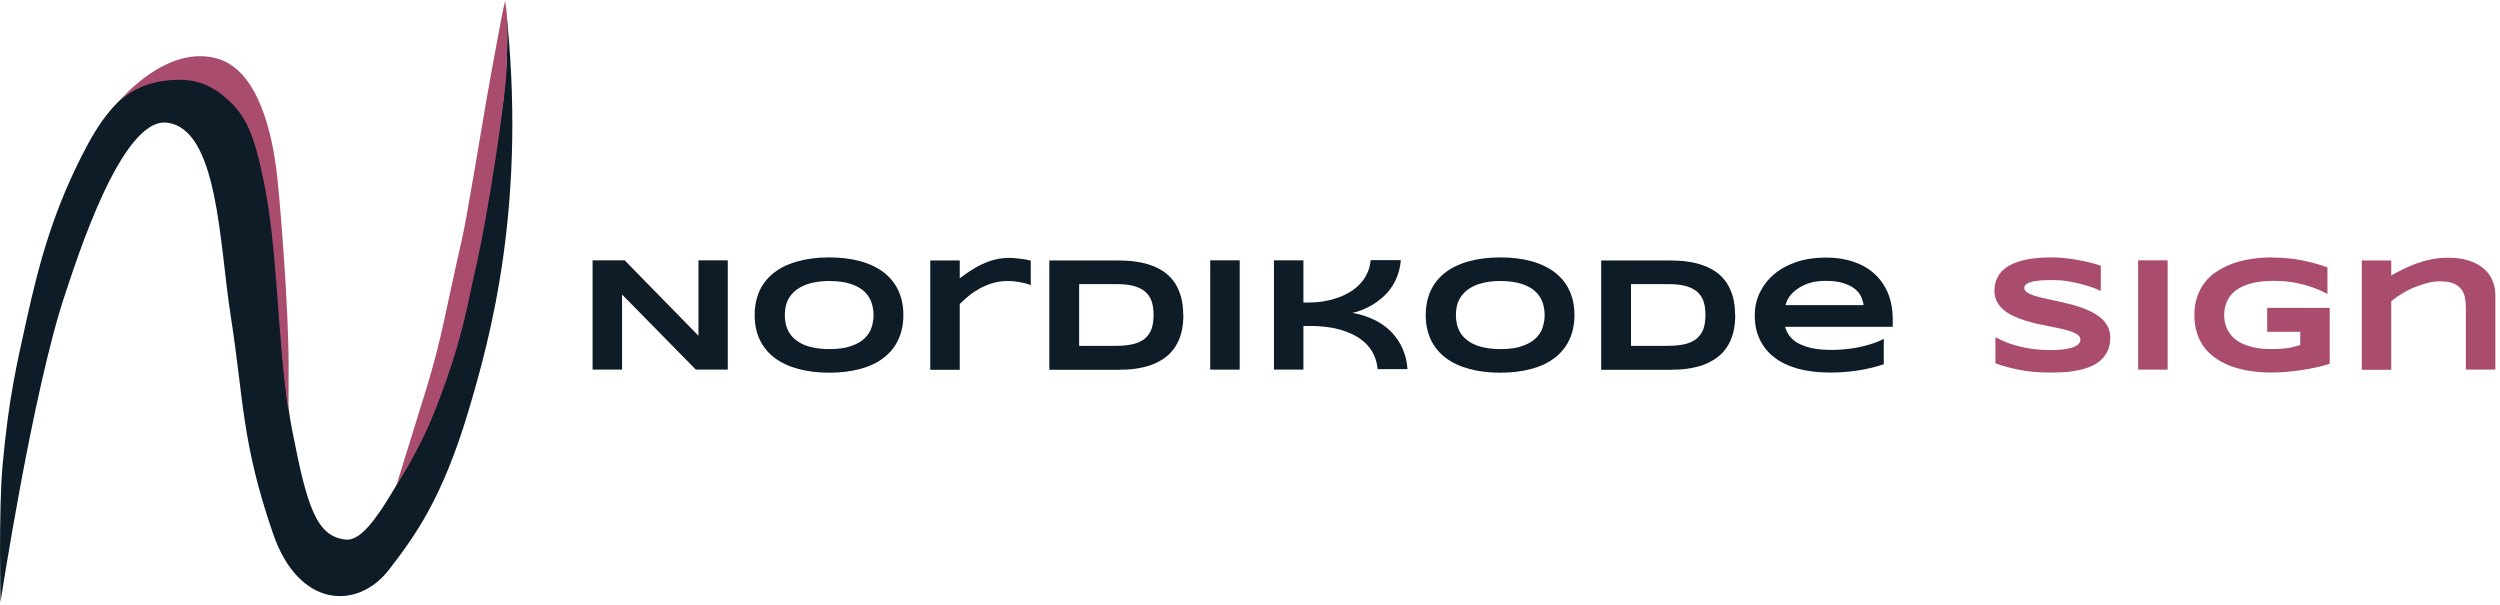
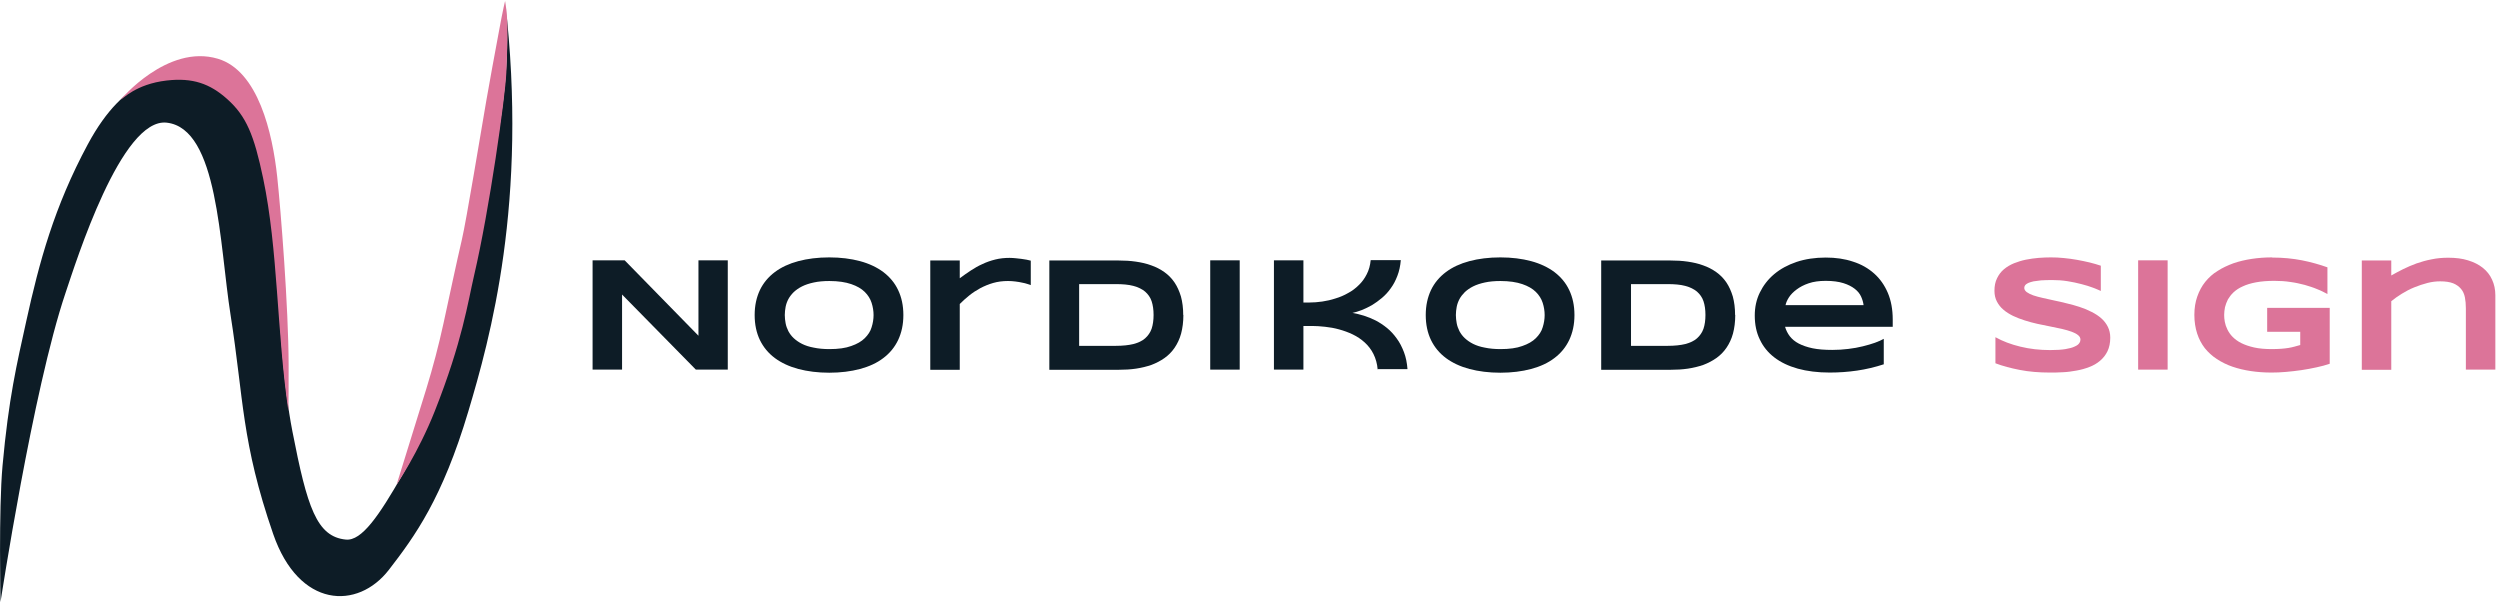
<svg xmlns="http://www.w3.org/2000/svg" width="100%" height="100%" viewBox="0 0 426 103" version="1.1" xml:space="preserve" style="fill-rule:evenodd;clip-rule:evenodd;stroke-linejoin:round;stroke-miterlimit:2;">
  <g id="logo">
    <g transform="matrix(0.555096,0,0,0.555096,-148.5687,-955.3309)">
      <g>
        <g transform="matrix(50,0,0,50,444.3036,1834.483)">
          <path d="M0.739,-0l-0.453,-0.461l0,0.461l-0.181,-0l0,-0.671l0.197,0l0.453,0.463l0,-0.463l0.18,0l0,0.671l-0.196,-0Z" style="fill:#0d1c26;fill-rule:nonzero;" />
        </g>
        <g transform="matrix(50,0,0,50,496.3056,1834.483)">
          <path d="M0.973,-0.335c0,0.058 -0.011,0.108 -0.032,0.153c-0.021,0.044 -0.051,0.081 -0.091,0.111c-0.039,0.03 -0.087,0.052 -0.143,0.067c-0.056,0.015 -0.119,0.023 -0.189,0.023c-0.07,0 -0.133,-0.008 -0.19,-0.023c-0.056,-0.015 -0.105,-0.038 -0.144,-0.067c-0.04,-0.03 -0.07,-0.066 -0.092,-0.111c-0.021,-0.044 -0.032,-0.095 -0.032,-0.153c0,-0.058 0.011,-0.108 0.032,-0.153c0.021,-0.044 0.052,-0.081 0.092,-0.111c0.04,-0.03 0.088,-0.052 0.144,-0.067c0.056,-0.015 0.12,-0.023 0.19,-0.023c0.07,0 0.133,0.008 0.189,0.023c0.056,0.015 0.104,0.038 0.143,0.067c0.039,0.03 0.07,0.066 0.091,0.111c0.021,0.044 0.032,0.095 0.032,0.153Zm-0.183,0c0,-0.025 -0.004,-0.05 -0.012,-0.075c-0.008,-0.025 -0.022,-0.047 -0.042,-0.067c-0.02,-0.02 -0.048,-0.036 -0.083,-0.048c-0.035,-0.012 -0.08,-0.019 -0.134,-0.019c-0.036,0 -0.069,0.003 -0.096,0.009c-0.028,0.006 -0.052,0.014 -0.072,0.024c-0.02,0.01 -0.037,0.022 -0.051,0.035c-0.014,0.014 -0.025,0.028 -0.033,0.043c-0.008,0.015 -0.014,0.032 -0.017,0.048c-0.003,0.017 -0.005,0.033 -0.005,0.05c0,0.017 0.002,0.033 0.005,0.05c0.003,0.017 0.009,0.033 0.017,0.049c0.008,0.015 0.019,0.03 0.033,0.043c0.014,0.013 0.031,0.025 0.051,0.035c0.02,0.01 0.044,0.018 0.072,0.023c0.028,0.006 0.06,0.009 0.096,0.009c0.054,0 0.099,-0.006 0.134,-0.019c0.035,-0.012 0.063,-0.028 0.083,-0.048c0.02,-0.02 0.035,-0.042 0.042,-0.067c0.008,-0.025 0.012,-0.05 0.012,-0.075Z" style="fill:#0d1c26;fill-rule:nonzero;" />
        </g>
        <g transform="matrix(50,0,0,50,547.9657,1834.483)">
          <path d="M0.722,-0.519c-0.005,-0.002 -0.012,-0.004 -0.021,-0.007c-0.009,-0.003 -0.02,-0.006 -0.032,-0.008c-0.012,-0.003 -0.026,-0.005 -0.041,-0.007c-0.015,-0.002 -0.03,-0.003 -0.046,-0.003c-0.033,0 -0.063,0.004 -0.091,0.012c-0.028,0.008 -0.054,0.019 -0.079,0.032c-0.024,0.013 -0.047,0.028 -0.068,0.045c-0.021,0.017 -0.04,0.034 -0.058,0.052l0,0.404l-0.181,-0l0,-0.671l0.181,0l0,0.109c0.022,-0.016 0.044,-0.032 0.067,-0.047c0.023,-0.015 0.047,-0.029 0.072,-0.04c0.025,-0.012 0.051,-0.021 0.079,-0.028c0.028,-0.007 0.057,-0.01 0.088,-0.01c0.012,0 0.024,0.001 0.036,0.002c0.012,0.001 0.024,0.003 0.036,0.004c0.012,0.002 0.022,0.003 0.032,0.005c0.01,0.002 0.019,0.004 0.026,0.006l0,0.152Z" style="fill:#0d1c26;fill-rule:nonzero;" />
        </g>
        <g transform="matrix(50,0,0,50,584.5624,1834.483)">
          <path d="M0.927,-0.336c0,0.043 -0.005,0.081 -0.014,0.115c-0.009,0.033 -0.023,0.062 -0.04,0.087c-0.017,0.025 -0.038,0.046 -0.062,0.063c-0.024,0.017 -0.051,0.031 -0.08,0.042c-0.029,0.01 -0.061,0.018 -0.095,0.023c-0.034,0.005 -0.069,0.007 -0.106,0.007l-0.426,-0l0,-0.671l0.425,0c0.037,0 0.072,0.002 0.106,0.007c0.034,0.005 0.066,0.012 0.095,0.023c0.029,0.01 0.056,0.024 0.08,0.041c0.024,0.017 0.045,0.038 0.062,0.063c0.017,0.025 0.03,0.054 0.04,0.087c0.009,0.033 0.014,0.071 0.014,0.114Zm-0.183,0c0,-0.032 -0.004,-0.06 -0.012,-0.084c-0.008,-0.024 -0.022,-0.043 -0.04,-0.059c-0.018,-0.015 -0.042,-0.027 -0.072,-0.035c-0.03,-0.008 -0.066,-0.011 -0.108,-0.011l-0.225,0l0,0.379l0.225,0c0.043,0 0.079,-0.004 0.108,-0.011c0.03,-0.008 0.054,-0.019 0.072,-0.035c0.018,-0.016 0.032,-0.036 0.04,-0.059c0.008,-0.024 0.012,-0.052 0.012,-0.084Z" style="fill:#0d1c26;fill-rule:nonzero;" />
        </g>
        <g transform="matrix(50,0,0,50,633.9032,1834.483)">
          <rect x="0.105" y="-0.671" width="0.181" height="0.671" style="fill:#0d1c26;fill-rule:nonzero;" />
        </g>
        <g transform="matrix(50,0,0,50,653.4589,1834.483)">
          <path d="M0.742,-0c-0.003,-0.036 -0.012,-0.068 -0.026,-0.096c-0.014,-0.028 -0.032,-0.051 -0.054,-0.071c-0.022,-0.02 -0.046,-0.036 -0.073,-0.049c-0.027,-0.013 -0.055,-0.023 -0.084,-0.031c-0.029,-0.008 -0.057,-0.013 -0.086,-0.016c-0.028,-0.003 -0.055,-0.005 -0.079,-0.005l-0.054,0l0,0.268l-0.181,-0l0,-0.671l0.181,0l0,0.259l0.037,0c0.025,0 0.051,-0.002 0.079,-0.006c0.027,-0.004 0.054,-0.01 0.081,-0.019c0.027,-0.008 0.053,-0.019 0.077,-0.033c0.025,-0.013 0.047,-0.03 0.066,-0.049c0.02,-0.019 0.036,-0.041 0.049,-0.067c0.013,-0.025 0.021,-0.054 0.024,-0.086l0.185,0c-0.003,0.035 -0.01,0.068 -0.021,0.096c-0.011,0.029 -0.024,0.054 -0.041,0.077c-0.016,0.023 -0.034,0.042 -0.054,0.059c-0.02,0.017 -0.04,0.031 -0.061,0.044c-0.021,0.012 -0.042,0.022 -0.062,0.03c-0.021,0.008 -0.04,0.014 -0.058,0.018c0.023,0.004 0.046,0.009 0.071,0.017c0.025,0.008 0.049,0.018 0.073,0.03c0.024,0.013 0.047,0.028 0.069,0.046c0.022,0.018 0.042,0.04 0.059,0.064c0.018,0.024 0.032,0.052 0.044,0.083c0.012,0.031 0.019,0.066 0.022,0.105l-0.185,-0Z" style="fill:#0d1c26;fill-rule:nonzero;" />
        </g>
        <g transform="matrix(50,0,0,50,702.3114,1834.483)">
          <path d="M0.973,-0.335c0,0.058 -0.011,0.108 -0.032,0.153c-0.021,0.044 -0.051,0.081 -0.091,0.111c-0.039,0.03 -0.087,0.052 -0.143,0.067c-0.056,0.015 -0.119,0.023 -0.189,0.023c-0.07,0 -0.133,-0.008 -0.19,-0.023c-0.056,-0.015 -0.105,-0.038 -0.144,-0.067c-0.04,-0.03 -0.07,-0.066 -0.092,-0.111c-0.021,-0.044 -0.032,-0.095 -0.032,-0.153c0,-0.058 0.011,-0.108 0.032,-0.153c0.021,-0.044 0.052,-0.081 0.092,-0.111c0.04,-0.03 0.088,-0.052 0.144,-0.067c0.056,-0.015 0.12,-0.023 0.19,-0.023c0.07,0 0.133,0.008 0.189,0.023c0.056,0.015 0.104,0.038 0.143,0.067c0.039,0.03 0.07,0.066 0.091,0.111c0.021,0.044 0.032,0.095 0.032,0.153Zm-0.183,0c0,-0.025 -0.004,-0.05 -0.012,-0.075c-0.008,-0.025 -0.022,-0.047 -0.042,-0.067c-0.02,-0.02 -0.048,-0.036 -0.083,-0.048c-0.035,-0.012 -0.08,-0.019 -0.134,-0.019c-0.036,0 -0.069,0.003 -0.096,0.009c-0.028,0.006 -0.052,0.014 -0.072,0.024c-0.02,0.01 -0.037,0.022 -0.051,0.035c-0.014,0.014 -0.025,0.028 -0.033,0.043c-0.008,0.015 -0.014,0.032 -0.017,0.048c-0.003,0.017 -0.005,0.033 -0.005,0.05c0,0.017 0.002,0.033 0.005,0.05c0.003,0.017 0.009,0.033 0.017,0.049c0.008,0.015 0.019,0.03 0.033,0.043c0.014,0.013 0.031,0.025 0.051,0.035c0.02,0.01 0.044,0.018 0.072,0.023c0.028,0.006 0.06,0.009 0.096,0.009c0.054,0 0.099,-0.006 0.134,-0.019c0.035,-0.012 0.063,-0.028 0.083,-0.048c0.02,-0.02 0.035,-0.042 0.042,-0.067c0.008,-0.025 0.012,-0.05 0.012,-0.075Z" style="fill:#0d1c26;fill-rule:nonzero;" />
        </g>
        <g transform="matrix(50,0,0,50,753.9716,1834.483)">
          <path d="M0.927,-0.336c0,0.043 -0.005,0.081 -0.014,0.115c-0.009,0.033 -0.023,0.062 -0.04,0.087c-0.017,0.025 -0.038,0.046 -0.062,0.063c-0.024,0.017 -0.051,0.031 -0.08,0.042c-0.029,0.01 -0.061,0.018 -0.095,0.023c-0.034,0.005 -0.069,0.007 -0.106,0.007l-0.426,-0l0,-0.671l0.425,0c0.037,0 0.072,0.002 0.106,0.007c0.034,0.005 0.066,0.012 0.095,0.023c0.029,0.01 0.056,0.024 0.08,0.041c0.024,0.017 0.045,0.038 0.062,0.063c0.017,0.025 0.03,0.054 0.04,0.087c0.009,0.033 0.014,0.071 0.014,0.114Zm-0.183,0c0,-0.032 -0.004,-0.06 -0.012,-0.084c-0.008,-0.024 -0.022,-0.043 -0.04,-0.059c-0.018,-0.015 -0.042,-0.027 -0.072,-0.035c-0.03,-0.008 -0.066,-0.011 -0.108,-0.011l-0.225,0l0,0.379l0.225,0c0.043,0 0.079,-0.004 0.108,-0.011c0.03,-0.008 0.054,-0.019 0.072,-0.035c0.018,-0.016 0.032,-0.036 0.04,-0.059c0.008,-0.024 0.012,-0.052 0.012,-0.084Z" style="fill:#0d1c26;fill-rule:nonzero;" />
        </g>
        <g transform="matrix(50,0,0,50,803.3124,1834.483)">
          <path d="M0.853,-0.033c-0.055,0.018 -0.11,0.031 -0.165,0.039c-0.055,0.008 -0.111,0.012 -0.168,0.012c-0.073,0 -0.138,-0.008 -0.196,-0.024c-0.057,-0.016 -0.105,-0.039 -0.144,-0.069c-0.039,-0.03 -0.069,-0.067 -0.089,-0.11c-0.021,-0.043 -0.031,-0.092 -0.031,-0.147c0,-0.051 0.01,-0.098 0.031,-0.141c0.021,-0.043 0.05,-0.081 0.088,-0.113c0.038,-0.032 0.084,-0.057 0.137,-0.075c0.054,-0.018 0.114,-0.027 0.18,-0.027c0.061,0 0.117,0.008 0.167,0.025c0.051,0.016 0.094,0.041 0.13,0.073c0.036,0.032 0.064,0.072 0.084,0.119c0.02,0.047 0.03,0.102 0.03,0.163l0,0.045l-0.661,0c0.006,0.021 0.016,0.041 0.029,0.058c0.014,0.018 0.032,0.033 0.055,0.045c0.023,0.012 0.052,0.022 0.085,0.029c0.034,0.007 0.074,0.01 0.121,0.01c0.033,0 0.066,-0.002 0.098,-0.006c0.032,-0.004 0.062,-0.009 0.089,-0.016c0.028,-0.007 0.053,-0.014 0.075,-0.022c0.022,-0.008 0.04,-0.016 0.054,-0.024l0,0.157Zm-0.125,-0.363c-0.002,-0.017 -0.007,-0.034 -0.015,-0.052c-0.008,-0.018 -0.021,-0.034 -0.039,-0.048c-0.018,-0.014 -0.041,-0.026 -0.07,-0.035c-0.029,-0.009 -0.065,-0.014 -0.108,-0.014c-0.041,0 -0.076,0.005 -0.105,0.015c-0.03,0.01 -0.054,0.023 -0.074,0.038c-0.02,0.015 -0.036,0.031 -0.047,0.048c-0.011,0.017 -0.018,0.033 -0.021,0.048l0.481,0Z" style="fill:#0d1c26;fill-rule:nonzero;" />
        </g>
      </g>
    </g>
    <g>
      <path d="M0.088,102.597c0,0 5.495,-36.107 11.054,-52.61c1.866,-5.54 9.531,-29.973 17.274,-29.085c8.78,1.006 8.955,20.595 10.885,32.85c2.242,14.233 1.817,21.509 7.246,37.232c4.387,12.706 14.414,12.981 19.724,6.107c4.411,-5.71 9.105,-12.139 13.54,-27.022c3.654,-12.261 10.239,-35.632 6.253,-69.897c0,0 0.986,6.141 -0.291,16.707c-1.277,10.565 -6.193,37.233 -10.606,48.089c-4.413,10.856 -2.71,9.184 -6.64,16.026c-3.93,6.841 -6.875,11.218 -9.591,10.951c-4.985,-0.489 -6.599,-5.532 -9.107,-18.429c-3.163,-16.269 -1.957,-38.494 -5.004,-47.049c-2.409,-6.763 -4.652,-12.362 -12.283,-13.373c-4.17,-0.552 -11.145,-0.461 -17.566,11.47c-5.758,10.7 -8.284,20.095 -10.496,30.139c-1.632,7.409 -3.001,13.129 -4.048,24.653c-0.676,7.444 -0.344,23.241 -0.344,23.241Z" style="fill:#0d1c26;" />
-       <path d="M20.561,16.973c0,0 7.959,-9.529 16.562,-6.964c6.862,2.046 9.313,12.61 10.12,20.172c0.608,5.693 1.912,22.116 1.941,31.983c0.007,2.282 -0.014,7.141 -0.038,7.905c-2.011,-13.702 -1.749,-27.503 -4.307,-39.685c-1.551,-7.388 -2.862,-10.583 -6.122,-13.501c-2.951,-2.642 -5.904,-3.674 -10.315,-3.163c-5.312,0.615 -7.506,3.204 -7.84,3.253Z" style="fill:#aa4c6e;" />
-       <path d="M67.588,82.569c0,0 3.721,-5.495 6.494,-12.5c4.742,-11.978 5.644,-18.591 6.71,-23.158c2.62,-11.224 5.298,-30.3 5.486,-34.522c0.173,-3.883 0.308,-8.45 0.009,-10.712c-0.059,-0.445 -0.22,-1.505 -0.22,-1.505c0,0 -0.343,1.295 -1.075,5.315c-1.139,6.258 -1.141,6.005 -2.137,11.738c-0.985,5.672 -3.372,20.277 -4.155,23.621c-0.92,3.931 -2.229,10.131 -3.12,14.217c-0.811,3.721 -1.808,7.532 -2.942,11.21c-2.489,8.072 -5.052,16.297 -5.052,16.297Z" style="fill:#aa4c6e;" />
+       <path d="M20.561,16.973c0,0 7.959,-9.529 16.562,-6.964c6.862,2.046 9.313,12.61 10.12,20.172c0.608,5.693 1.912,22.116 1.941,31.983c0.007,2.282 -0.014,7.141 -0.038,7.905c-2.011,-13.702 -1.749,-27.503 -4.307,-39.685c-1.551,-7.388 -2.862,-10.583 -6.122,-13.501c-2.951,-2.642 -5.904,-3.674 -10.315,-3.163c-5.312,0.615 -7.506,3.204 -7.84,3.253Z" style="fill:#dc7499;" />
+       <path d="M67.588,82.569c0,0 3.721,-5.495 6.494,-12.5c4.742,-11.978 5.644,-18.591 6.71,-23.158c2.62,-11.224 5.298,-30.3 5.486,-34.522c0.173,-3.883 0.308,-8.45 0.009,-10.712c-0.059,-0.445 -0.22,-1.505 -0.22,-1.505c0,0 -0.343,1.295 -1.075,5.315c-1.139,6.258 -1.141,6.005 -2.137,11.738c-0.985,5.672 -3.372,20.277 -4.155,23.621c-0.92,3.931 -2.229,10.131 -3.12,14.217c-0.811,3.721 -1.808,7.532 -2.942,11.21c-2.489,8.072 -5.052,16.297 -5.052,16.297Z" style="fill:#dc7499;" />
    </g>
    <g transform="matrix(0.555096,0,0,0.555096,91.33647,-955.3309)">
      <g>
        <g transform="matrix(50,0,0,50,444.3036,1834.483)">
-           <path d="M0.723,-0.482c-0.013,-0.006 -0.029,-0.013 -0.05,-0.021c-0.021,-0.008 -0.044,-0.015 -0.071,-0.022c-0.026,-0.007 -0.055,-0.013 -0.086,-0.018c-0.031,-0.005 -0.063,-0.007 -0.095,-0.007c-0.026,0 -0.048,0.001 -0.067,0.002c-0.018,0.002 -0.034,0.004 -0.046,0.006c-0.013,0.003 -0.022,0.006 -0.03,0.009c-0.007,0.003 -0.013,0.007 -0.017,0.01c-0.004,0.004 -0.006,0.007 -0.008,0.011c-0.001,0.004 -0.002,0.007 -0.002,0.01c0,0.01 0.005,0.018 0.015,0.026c0.01,0.007 0.023,0.014 0.04,0.02c0.017,0.006 0.037,0.011 0.059,0.016c0.022,0.005 0.046,0.01 0.072,0.016c0.025,0.005 0.051,0.011 0.078,0.018c0.027,0.006 0.053,0.014 0.078,0.022c0.025,0.008 0.049,0.018 0.072,0.03c0.022,0.011 0.042,0.024 0.059,0.039c0.017,0.015 0.03,0.032 0.04,0.052c0.01,0.02 0.015,0.042 0.015,0.067c0,0.032 -0.006,0.06 -0.017,0.083c-0.011,0.023 -0.027,0.043 -0.046,0.059c-0.019,0.016 -0.041,0.029 -0.066,0.038c-0.025,0.01 -0.051,0.017 -0.079,0.022c-0.028,0.005 -0.055,0.009 -0.083,0.01c-0.028,0.002 -0.055,0.002 -0.08,0.002c-0.066,0 -0.128,-0.005 -0.184,-0.016c-0.056,-0.011 -0.106,-0.024 -0.15,-0.041l0,-0.16c0.045,0.025 0.095,0.044 0.153,0.058c0.057,0.014 0.118,0.021 0.183,0.021c0.038,0 0.07,-0.002 0.094,-0.006c0.024,-0.004 0.043,-0.009 0.057,-0.016c0.014,-0.006 0.023,-0.013 0.028,-0.021c0.005,-0.007 0.007,-0.015 0.007,-0.021c0,-0.011 -0.005,-0.02 -0.015,-0.028c-0.01,-0.008 -0.023,-0.015 -0.04,-0.021c-0.017,-0.006 -0.037,-0.012 -0.059,-0.017c-0.022,-0.005 -0.046,-0.01 -0.072,-0.015c-0.025,-0.005 -0.051,-0.01 -0.078,-0.016c-0.027,-0.006 -0.053,-0.013 -0.078,-0.021c-0.025,-0.008 -0.049,-0.017 -0.072,-0.028c-0.022,-0.011 -0.042,-0.023 -0.059,-0.038c-0.017,-0.014 -0.03,-0.031 -0.04,-0.05c-0.01,-0.019 -0.015,-0.041 -0.015,-0.066c0,-0.03 0.005,-0.055 0.016,-0.077c0.01,-0.021 0.024,-0.04 0.042,-0.055c0.018,-0.015 0.038,-0.027 0.062,-0.037c0.023,-0.009 0.048,-0.017 0.073,-0.022c0.026,-0.005 0.052,-0.009 0.078,-0.011c0.026,-0.002 0.051,-0.003 0.075,-0.003c0.026,0 0.053,0.001 0.08,0.004c0.028,0.003 0.055,0.006 0.081,0.011c0.027,0.005 0.052,0.01 0.077,0.016c0.025,0.006 0.048,0.013 0.069,0.02l0,0.155Z" style="fill:#aa4c6e;fill-rule:nonzero;" />
+           <path d="M0.723,-0.482c-0.013,-0.006 -0.029,-0.013 -0.05,-0.021c-0.021,-0.008 -0.044,-0.015 -0.071,-0.022c-0.026,-0.007 -0.055,-0.013 -0.086,-0.018c-0.031,-0.005 -0.063,-0.007 -0.095,-0.007c-0.026,0 -0.048,0.001 -0.067,0.002c-0.018,0.002 -0.034,0.004 -0.046,0.006c-0.013,0.003 -0.022,0.006 -0.03,0.009c-0.007,0.003 -0.013,0.007 -0.017,0.01c-0.004,0.004 -0.006,0.007 -0.008,0.011c-0.001,0.004 -0.002,0.007 -0.002,0.01c0,0.01 0.005,0.018 0.015,0.026c0.01,0.007 0.023,0.014 0.04,0.02c0.017,0.006 0.037,0.011 0.059,0.016c0.022,0.005 0.046,0.01 0.072,0.016c0.025,0.005 0.051,0.011 0.078,0.018c0.027,0.006 0.053,0.014 0.078,0.022c0.025,0.008 0.049,0.018 0.072,0.03c0.022,0.011 0.042,0.024 0.059,0.039c0.017,0.015 0.03,0.032 0.04,0.052c0.01,0.02 0.015,0.042 0.015,0.067c0,0.032 -0.006,0.06 -0.017,0.083c-0.011,0.023 -0.027,0.043 -0.046,0.059c-0.019,0.016 -0.041,0.029 -0.066,0.038c-0.025,0.01 -0.051,0.017 -0.079,0.022c-0.028,0.005 -0.055,0.009 -0.083,0.01c-0.028,0.002 -0.055,0.002 -0.08,0.002c-0.066,0 -0.128,-0.005 -0.184,-0.016c-0.056,-0.011 -0.106,-0.024 -0.15,-0.041l0,-0.16c0.045,0.025 0.095,0.044 0.153,0.058c0.057,0.014 0.118,0.021 0.183,0.021c0.038,0 0.07,-0.002 0.094,-0.006c0.024,-0.004 0.043,-0.009 0.057,-0.016c0.014,-0.006 0.023,-0.013 0.028,-0.021c0.005,-0.007 0.007,-0.015 0.007,-0.021c0,-0.011 -0.005,-0.02 -0.015,-0.028c-0.01,-0.008 -0.023,-0.015 -0.04,-0.021c-0.017,-0.006 -0.037,-0.012 -0.059,-0.017c-0.022,-0.005 -0.046,-0.01 -0.072,-0.015c-0.025,-0.005 -0.051,-0.01 -0.078,-0.016c-0.027,-0.006 -0.053,-0.013 -0.078,-0.021c-0.025,-0.008 -0.049,-0.017 -0.072,-0.028c-0.022,-0.011 -0.042,-0.023 -0.059,-0.038c-0.017,-0.014 -0.03,-0.031 -0.04,-0.05c-0.01,-0.019 -0.015,-0.041 -0.015,-0.066c0,-0.03 0.005,-0.055 0.016,-0.077c0.01,-0.021 0.024,-0.04 0.042,-0.055c0.018,-0.015 0.038,-0.027 0.062,-0.037c0.023,-0.009 0.048,-0.017 0.073,-0.022c0.026,-0.005 0.052,-0.009 0.078,-0.011c0.026,-0.002 0.051,-0.003 0.075,-0.003c0.026,0 0.053,0.001 0.08,0.004c0.028,0.003 0.055,0.006 0.081,0.011c0.027,0.005 0.052,0.01 0.077,0.016c0.025,0.006 0.048,0.013 0.069,0.02l0,0.155Z" style="fill:#dc7499;fill-rule:nonzero;" />
        </g>
        <g transform="matrix(50,0,0,50,486.5644,1834.483)">
-           <rect x="0.105" y="-0.671" width="0.181" height="0.671" style="fill:#aa4c6e;fill-rule:nonzero;" />
+           <rect x="0.105" y="-0.671" width="0.181" height="0.671" style="fill:#dc7499;fill-rule:nonzero;" />
        </g>
        <g transform="matrix(50,0,0,50,506.12,1834.483)">
-           <path d="M0.537,-0.688c0.066,0 0.127,0.006 0.183,0.017c0.056,0.011 0.108,0.026 0.156,0.043l0,0.164c-0.019,-0.01 -0.039,-0.021 -0.063,-0.03c-0.023,-0.01 -0.049,-0.018 -0.076,-0.026c-0.027,-0.007 -0.057,-0.014 -0.088,-0.018c-0.031,-0.005 -0.064,-0.007 -0.099,-0.007c-0.043,0 -0.08,0.003 -0.112,0.009c-0.032,0.006 -0.059,0.014 -0.082,0.025c-0.023,0.01 -0.042,0.023 -0.056,0.036c-0.015,0.014 -0.026,0.029 -0.035,0.044c-0.008,0.016 -0.014,0.032 -0.018,0.048c-0.003,0.016 -0.005,0.032 -0.005,0.047c0,0.013 0.001,0.028 0.004,0.043c0.003,0.016 0.008,0.031 0.016,0.047c0.008,0.016 0.018,0.031 0.032,0.045c0.014,0.014 0.031,0.027 0.053,0.038c0.022,0.011 0.048,0.02 0.079,0.027c0.031,0.007 0.068,0.01 0.11,0.01c0.021,0 0.04,-0.001 0.056,-0.002c0.016,-0.001 0.031,-0.003 0.044,-0.005c0.013,-0.002 0.026,-0.005 0.037,-0.008c0.012,-0.003 0.024,-0.007 0.036,-0.01l0,-0.081l-0.203,0l0,-0.147l0.384,0l0,0.343c-0.024,0.008 -0.051,0.016 -0.081,0.022c-0.03,0.007 -0.061,0.012 -0.092,0.017c-0.032,0.005 -0.064,0.008 -0.095,0.011c-0.032,0.003 -0.062,0.004 -0.09,0.004c-0.044,0 -0.086,-0.003 -0.126,-0.009c-0.04,-0.006 -0.078,-0.015 -0.113,-0.027c-0.035,-0.012 -0.067,-0.028 -0.096,-0.047c-0.029,-0.019 -0.053,-0.041 -0.074,-0.067c-0.02,-0.026 -0.036,-0.056 -0.047,-0.09c-0.011,-0.034 -0.017,-0.072 -0.017,-0.114c0,-0.042 0.006,-0.079 0.018,-0.113c0.012,-0.034 0.028,-0.064 0.049,-0.09c0.021,-0.026 0.046,-0.049 0.076,-0.067c0.029,-0.019 0.062,-0.034 0.097,-0.047c0.035,-0.012 0.073,-0.021 0.113,-0.027c0.04,-0.006 0.082,-0.009 0.124,-0.009Z" style="fill:#aa4c6e;fill-rule:nonzero;" />
+           <path d="M0.537,-0.688c0.066,0 0.127,0.006 0.183,0.017c0.056,0.011 0.108,0.026 0.156,0.043l0,0.164c-0.019,-0.01 -0.039,-0.021 -0.063,-0.03c-0.023,-0.01 -0.049,-0.018 -0.076,-0.026c-0.027,-0.007 -0.057,-0.014 -0.088,-0.018c-0.031,-0.005 -0.064,-0.007 -0.099,-0.007c-0.043,0 -0.08,0.003 -0.112,0.009c-0.032,0.006 -0.059,0.014 -0.082,0.025c-0.023,0.01 -0.042,0.023 -0.056,0.036c-0.015,0.014 -0.026,0.029 -0.035,0.044c-0.008,0.016 -0.014,0.032 -0.018,0.048c-0.003,0.016 -0.005,0.032 -0.005,0.047c0,0.013 0.001,0.028 0.004,0.043c0.003,0.016 0.008,0.031 0.016,0.047c0.008,0.016 0.018,0.031 0.032,0.045c0.014,0.014 0.031,0.027 0.053,0.038c0.022,0.011 0.048,0.02 0.079,0.027c0.031,0.007 0.068,0.01 0.11,0.01c0.021,0 0.04,-0.001 0.056,-0.002c0.016,-0.001 0.031,-0.003 0.044,-0.005c0.013,-0.002 0.026,-0.005 0.037,-0.008c0.012,-0.003 0.024,-0.007 0.036,-0.01l0,-0.081l-0.203,0l0,-0.147l0.384,0l0,0.343c-0.024,0.008 -0.051,0.016 -0.081,0.022c-0.03,0.007 -0.061,0.012 -0.092,0.017c-0.032,0.005 -0.064,0.008 -0.095,0.011c-0.032,0.003 -0.062,0.004 -0.09,0.004c-0.044,0 -0.086,-0.003 -0.126,-0.009c-0.04,-0.006 -0.078,-0.015 -0.113,-0.027c-0.035,-0.012 -0.067,-0.028 -0.096,-0.047c-0.029,-0.019 -0.053,-0.041 -0.074,-0.067c-0.02,-0.026 -0.036,-0.056 -0.047,-0.09c-0.011,-0.034 -0.017,-0.072 -0.017,-0.114c0,-0.042 0.006,-0.079 0.018,-0.113c0.012,-0.034 0.028,-0.064 0.049,-0.09c0.021,-0.026 0.046,-0.049 0.076,-0.067c0.029,-0.019 0.062,-0.034 0.097,-0.047c0.035,-0.012 0.073,-0.021 0.113,-0.027c0.04,-0.006 0.082,-0.009 0.124,-0.009Z" style="fill:#dc7499;fill-rule:nonzero;" />
        </g>
        <g transform="matrix(50,0,0,50,555.2167,1834.483)">
-           <path d="M0.744,-0l0,-0.376c0,-0.025 -0.002,-0.048 -0.006,-0.068c-0.004,-0.02 -0.012,-0.038 -0.024,-0.052c-0.012,-0.014 -0.028,-0.026 -0.048,-0.034c-0.021,-0.008 -0.047,-0.012 -0.08,-0.012c-0.025,0 -0.051,0.003 -0.078,0.01c-0.027,0.007 -0.054,0.016 -0.081,0.027c-0.027,0.011 -0.052,0.024 -0.076,0.039c-0.024,0.015 -0.046,0.03 -0.065,0.046l0,0.421l-0.181,-0l0,-0.671l0.181,0l0,0.092c0.023,-0.013 0.047,-0.026 0.073,-0.039c0.026,-0.013 0.053,-0.024 0.082,-0.035c0.029,-0.01 0.06,-0.019 0.092,-0.025c0.033,-0.007 0.067,-0.01 0.103,-0.01c0.045,0 0.086,0.005 0.121,0.016c0.036,0.011 0.066,0.026 0.091,0.046c0.025,0.02 0.044,0.044 0.057,0.073c0.013,0.028 0.02,0.06 0.02,0.095l0,0.457l-0.181,-0Z" style="fill:#aa4c6e;fill-rule:nonzero;" />
+           <path d="M0.744,-0l0,-0.376c0,-0.025 -0.002,-0.048 -0.006,-0.068c-0.004,-0.02 -0.012,-0.038 -0.024,-0.052c-0.012,-0.014 -0.028,-0.026 -0.048,-0.034c-0.021,-0.008 -0.047,-0.012 -0.08,-0.012c-0.025,0 -0.051,0.003 -0.078,0.01c-0.027,0.007 -0.054,0.016 -0.081,0.027c-0.027,0.011 -0.052,0.024 -0.076,0.039c-0.024,0.015 -0.046,0.03 -0.065,0.046l0,0.421l-0.181,-0l0,-0.671l0.181,0l0,0.092c0.023,-0.013 0.047,-0.026 0.073,-0.039c0.026,-0.013 0.053,-0.024 0.082,-0.035c0.029,-0.01 0.06,-0.019 0.092,-0.025c0.033,-0.007 0.067,-0.01 0.103,-0.01c0.045,0 0.086,0.005 0.121,0.016c0.036,0.011 0.066,0.026 0.091,0.046c0.025,0.02 0.044,0.044 0.057,0.073c0.013,0.028 0.02,0.06 0.02,0.095l0,0.457l-0.181,-0Z" style="fill:#dc7499;fill-rule:nonzero;" />
        </g>
      </g>
    </g>
  </g>
</svg>
